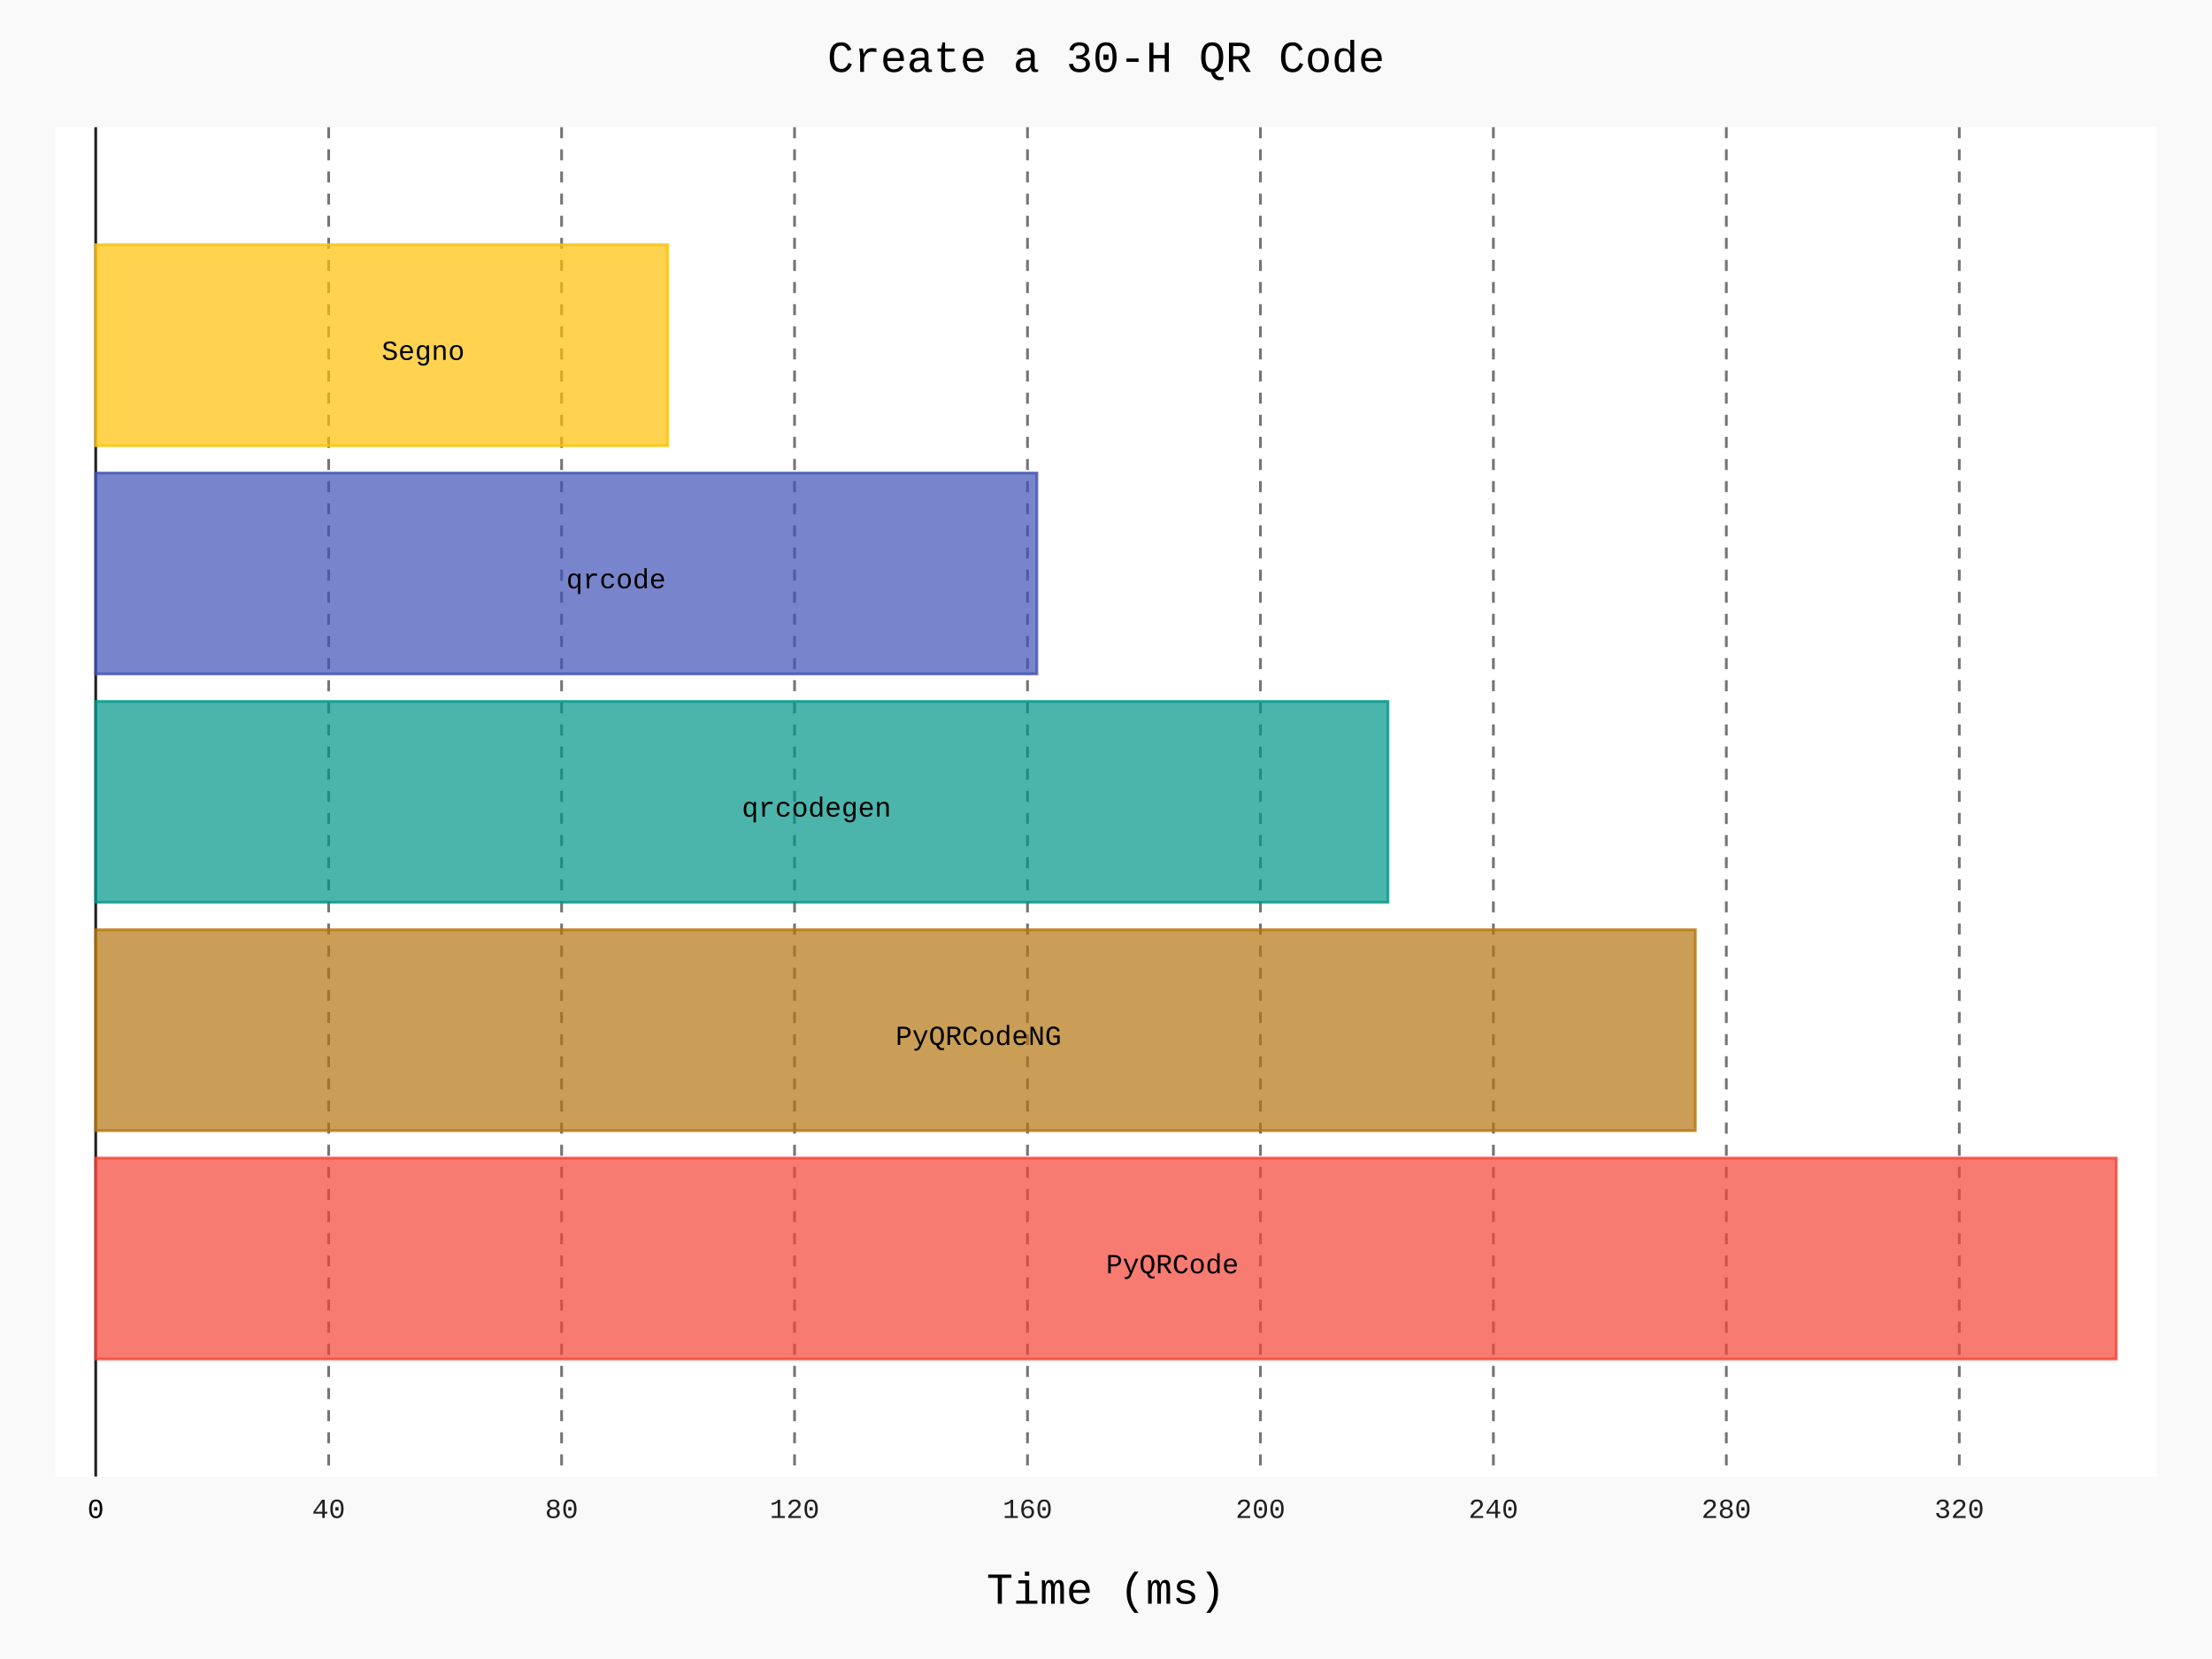
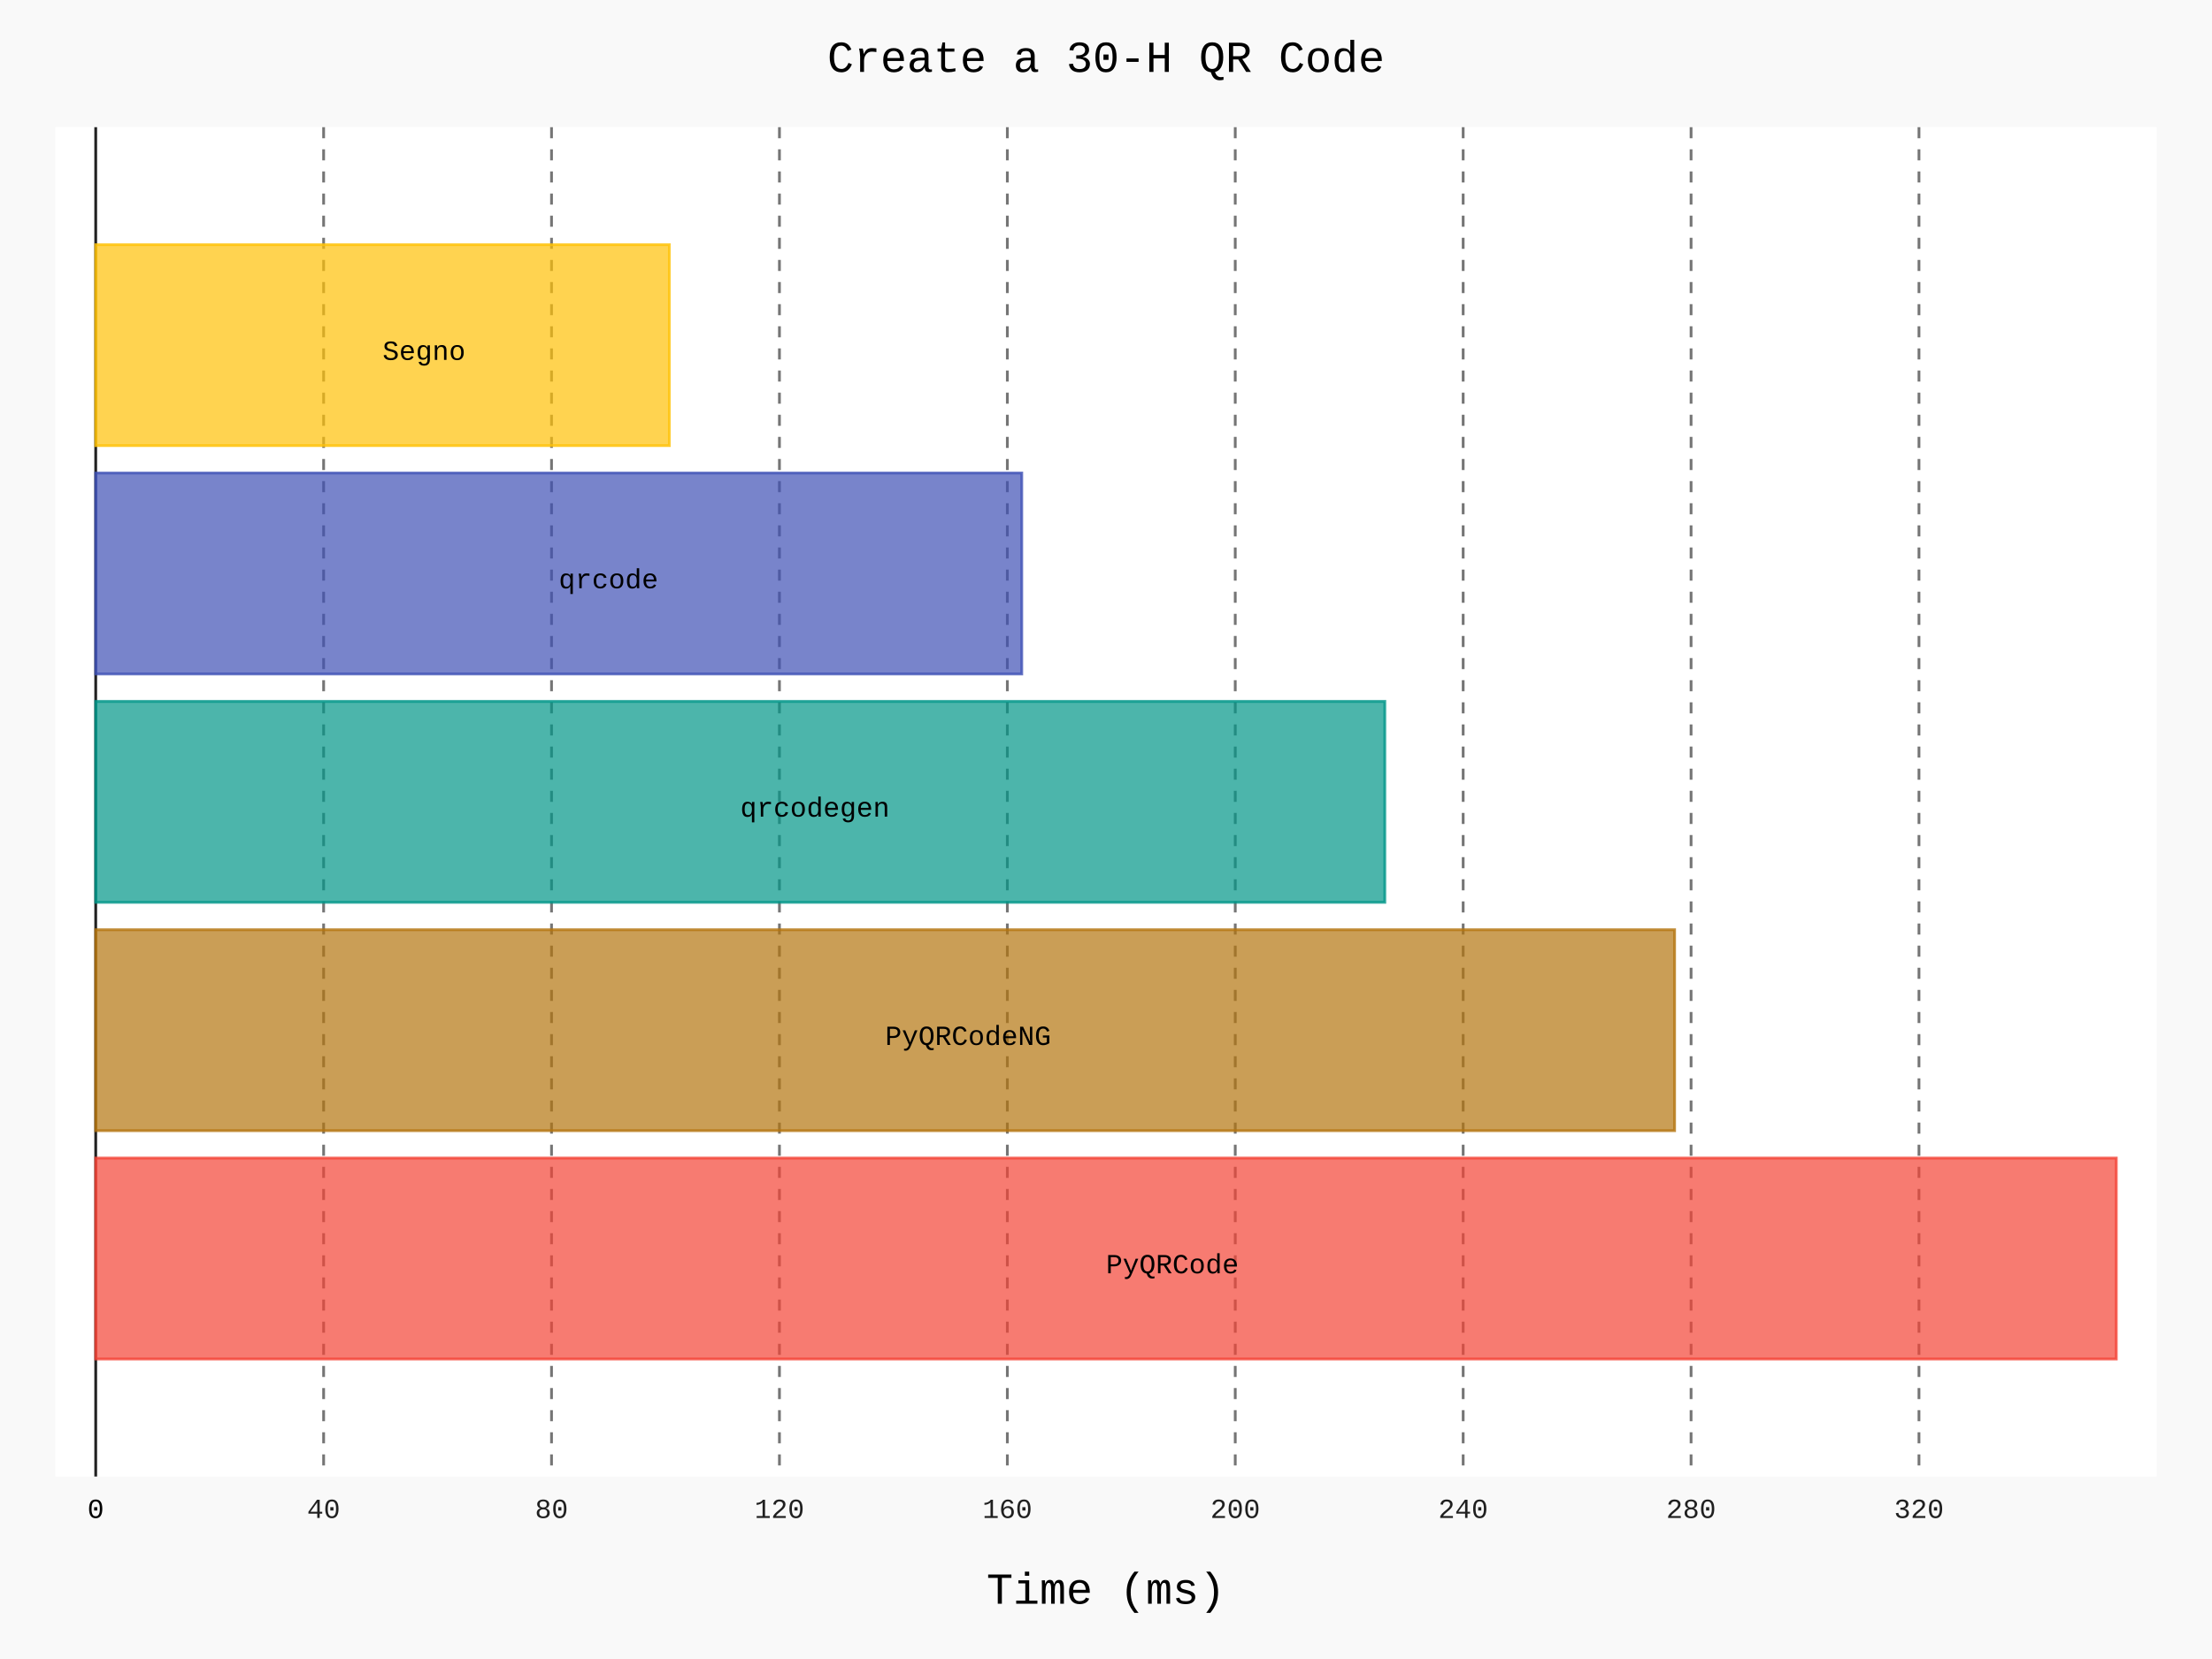
- <svg xmlns="http://www.w3.org/2000/svg" class="pygal-chart" id="chart-a9d7307f-615d-429d-9244-e669dc88efb3" viewBox="0 0 800 600">
+ <svg xmlns="http://www.w3.org/2000/svg" class="pygal-chart" id="chart-772d392f-1c54-4a53-9bcb-191b3d20b004" viewBox="0 0 800 600">
  <defs>
-     <style type="text/css">#chart-a9d7307f-615d-429d-9244-e669dc88efb3{-webkit-user-select:none;-webkit-font-smoothing:antialiased;font-family:Consolas,"Liberation Mono",Menlo,Courier,monospace}#chart-a9d7307f-615d-429d-9244-e669dc88efb3 .title{font-family:Consolas,"Liberation Mono",Menlo,Courier,monospace;font-size:16px}#chart-a9d7307f-615d-429d-9244-e669dc88efb3 .legends .legend text{font-family:Consolas,"Liberation Mono",Menlo,Courier,monospace;font-size:14px}#chart-a9d7307f-615d-429d-9244-e669dc88efb3 .axis text{font-family:Consolas,"Liberation Mono",Menlo,Courier,monospace;font-size:10px}#chart-a9d7307f-615d-429d-9244-e669dc88efb3 .axis text.major{font-family:Consolas,"Liberation Mono",Menlo,Courier,monospace;font-size:10px}#chart-a9d7307f-615d-429d-9244-e669dc88efb3 .text-overlay text.value{font-family:Consolas,"Liberation Mono",Menlo,Courier,monospace;font-size:16px}#chart-a9d7307f-615d-429d-9244-e669dc88efb3 .text-overlay text.label{font-family:Consolas,"Liberation Mono",Menlo,Courier,monospace;font-size:10px}#chart-a9d7307f-615d-429d-9244-e669dc88efb3 .tooltip{font-family:Consolas,"Liberation Mono",Menlo,Courier,monospace;font-size:14px}#chart-a9d7307f-615d-429d-9244-e669dc88efb3 text.no_data{font-family:Consolas,"Liberation Mono",Menlo,Courier,monospace;font-size:64px}
- #chart-a9d7307f-615d-429d-9244-e669dc88efb3{background-color:rgba(249,249,249,1)}#chart-a9d7307f-615d-429d-9244-e669dc88efb3 path,#chart-a9d7307f-615d-429d-9244-e669dc88efb3 line,#chart-a9d7307f-615d-429d-9244-e669dc88efb3 rect,#chart-a9d7307f-615d-429d-9244-e669dc88efb3 circle{-webkit-transition:150ms;-moz-transition:150ms;transition:150ms}#chart-a9d7307f-615d-429d-9244-e669dc88efb3 .graph &gt; .background{fill:rgba(249,249,249,1)}#chart-a9d7307f-615d-429d-9244-e669dc88efb3 .plot &gt; .background{fill:rgba(255,255,255,1)}#chart-a9d7307f-615d-429d-9244-e669dc88efb3 .graph{fill:rgba(0,0,0,.87)}#chart-a9d7307f-615d-429d-9244-e669dc88efb3 text.no_data{fill:rgba(0,0,0,1)}#chart-a9d7307f-615d-429d-9244-e669dc88efb3 .title{fill:rgba(0,0,0,1)}#chart-a9d7307f-615d-429d-9244-e669dc88efb3 .legends .legend text{fill:rgba(0,0,0,.87)}#chart-a9d7307f-615d-429d-9244-e669dc88efb3 .legends .legend:hover text{fill:rgba(0,0,0,1)}#chart-a9d7307f-615d-429d-9244-e669dc88efb3 .axis .line{stroke:rgba(0,0,0,1)}#chart-a9d7307f-615d-429d-9244-e669dc88efb3 .axis .guide.line{stroke:rgba(0,0,0,.54)}#chart-a9d7307f-615d-429d-9244-e669dc88efb3 .axis .major.line{stroke:rgba(0,0,0,.87)}#chart-a9d7307f-615d-429d-9244-e669dc88efb3 .axis text.major{fill:rgba(0,0,0,1)}#chart-a9d7307f-615d-429d-9244-e669dc88efb3 .axis.y .guides:hover .guide.line,#chart-a9d7307f-615d-429d-9244-e669dc88efb3 .line-graph .axis.x .guides:hover .guide.line,#chart-a9d7307f-615d-429d-9244-e669dc88efb3 .stackedline-graph .axis.x .guides:hover .guide.line,#chart-a9d7307f-615d-429d-9244-e669dc88efb3 .xy-graph .axis.x .guides:hover .guide.line{stroke:rgba(0,0,0,1)}#chart-a9d7307f-615d-429d-9244-e669dc88efb3 .axis .guides:hover text{fill:rgba(0,0,0,1)}#chart-a9d7307f-615d-429d-9244-e669dc88efb3 .reactive{fill-opacity:.7;stroke-opacity:.8}#chart-a9d7307f-615d-429d-9244-e669dc88efb3 .ci{stroke:rgba(0,0,0,.87)}#chart-a9d7307f-615d-429d-9244-e669dc88efb3 .reactive.active,#chart-a9d7307f-615d-429d-9244-e669dc88efb3 .active .reactive{fill-opacity:.8;stroke-opacity:.9;stroke-width:4}#chart-a9d7307f-615d-429d-9244-e669dc88efb3 .ci .reactive.active{stroke-width:1.5}#chart-a9d7307f-615d-429d-9244-e669dc88efb3 .series text{fill:rgba(0,0,0,1)}#chart-a9d7307f-615d-429d-9244-e669dc88efb3 .tooltip rect{fill:rgba(255,255,255,1);stroke:rgba(0,0,0,1);-webkit-transition:opacity 150ms;-moz-transition:opacity 150ms;transition:opacity 150ms}#chart-a9d7307f-615d-429d-9244-e669dc88efb3 .tooltip .label{fill:rgba(0,0,0,.87)}#chart-a9d7307f-615d-429d-9244-e669dc88efb3 .tooltip .label{fill:rgba(0,0,0,.87)}#chart-a9d7307f-615d-429d-9244-e669dc88efb3 .tooltip .legend{font-size:.8em;fill:rgba(0,0,0,.54)}#chart-a9d7307f-615d-429d-9244-e669dc88efb3 .tooltip .x_label{font-size:.6em;fill:rgba(0,0,0,1)}#chart-a9d7307f-615d-429d-9244-e669dc88efb3 .tooltip .xlink{font-size:.5em;text-decoration:underline}#chart-a9d7307f-615d-429d-9244-e669dc88efb3 .tooltip .value{font-size:1.5em}#chart-a9d7307f-615d-429d-9244-e669dc88efb3 .bound{font-size:.5em}#chart-a9d7307f-615d-429d-9244-e669dc88efb3 .max-value{font-size:.75em;fill:rgba(0,0,0,.54)}#chart-a9d7307f-615d-429d-9244-e669dc88efb3 .map-element{fill:rgba(255,255,255,1);stroke:rgba(0,0,0,.54) !important}#chart-a9d7307f-615d-429d-9244-e669dc88efb3 .map-element .reactive{fill-opacity:inherit;stroke-opacity:inherit}#chart-a9d7307f-615d-429d-9244-e669dc88efb3 .color-0,#chart-a9d7307f-615d-429d-9244-e669dc88efb3 .color-0 a:visited{stroke:#F44336;fill:#F44336}#chart-a9d7307f-615d-429d-9244-e669dc88efb3 .color-1,#chart-a9d7307f-615d-429d-9244-e669dc88efb3 .color-1 a:visited{stroke:#3F51B5;fill:#3F51B5}#chart-a9d7307f-615d-429d-9244-e669dc88efb3 .color-2,#chart-a9d7307f-615d-429d-9244-e669dc88efb3 .color-2 a:visited{stroke:#009688;fill:#009688}#chart-a9d7307f-615d-429d-9244-e669dc88efb3 .color-3,#chart-a9d7307f-615d-429d-9244-e669dc88efb3 .color-3 a:visited{stroke:#FFC107;fill:#FFC107}#chart-a9d7307f-615d-429d-9244-e669dc88efb3 .color-4,#chart-a9d7307f-615d-429d-9244-e669dc88efb3 .color-4 a:visited{stroke:#FF5722;fill:#FF5722}#chart-a9d7307f-615d-429d-9244-e669dc88efb3 .text-overlay .color-0 text{fill:black}#chart-a9d7307f-615d-429d-9244-e669dc88efb3 .text-overlay .color-1 text{fill:black}#chart-a9d7307f-615d-429d-9244-e669dc88efb3 .text-overlay .color-2 text{fill:black}#chart-a9d7307f-615d-429d-9244-e669dc88efb3 .text-overlay .color-3 text{fill:black}#chart-a9d7307f-615d-429d-9244-e669dc88efb3 .text-overlay .color-4 text{fill:black}
- #chart-a9d7307f-615d-429d-9244-e669dc88efb3 text.no_data{text-anchor:middle}#chart-a9d7307f-615d-429d-9244-e669dc88efb3 .guide.line{fill:none}#chart-a9d7307f-615d-429d-9244-e669dc88efb3 .centered{text-anchor:middle}#chart-a9d7307f-615d-429d-9244-e669dc88efb3 .title{text-anchor:middle}#chart-a9d7307f-615d-429d-9244-e669dc88efb3 .legends .legend text{fill-opacity:1}#chart-a9d7307f-615d-429d-9244-e669dc88efb3 .axis.x text{text-anchor:middle}#chart-a9d7307f-615d-429d-9244-e669dc88efb3 .axis.x:not(.web) text[transform]{text-anchor:start}#chart-a9d7307f-615d-429d-9244-e669dc88efb3 .axis.x:not(.web) text[transform].backwards{text-anchor:end}#chart-a9d7307f-615d-429d-9244-e669dc88efb3 .axis.y text{text-anchor:end}#chart-a9d7307f-615d-429d-9244-e669dc88efb3 .axis.y text[transform].backwards{text-anchor:start}#chart-a9d7307f-615d-429d-9244-e669dc88efb3 .axis.y2 text{text-anchor:start}#chart-a9d7307f-615d-429d-9244-e669dc88efb3 .axis.y2 text[transform].backwards{text-anchor:end}#chart-a9d7307f-615d-429d-9244-e669dc88efb3 .axis .guide.line{stroke-dasharray:4,4}#chart-a9d7307f-615d-429d-9244-e669dc88efb3 .axis .major.guide.line{stroke-dasharray:6,6}#chart-a9d7307f-615d-429d-9244-e669dc88efb3 .horizontal .axis.y .guide.line,#chart-a9d7307f-615d-429d-9244-e669dc88efb3 .horizontal .axis.y2 .guide.line,#chart-a9d7307f-615d-429d-9244-e669dc88efb3 .vertical .axis.x .guide.line{opacity:0}#chart-a9d7307f-615d-429d-9244-e669dc88efb3 .horizontal .axis.always_show .guide.line,#chart-a9d7307f-615d-429d-9244-e669dc88efb3 .vertical .axis.always_show .guide.line{opacity:1 !important}#chart-a9d7307f-615d-429d-9244-e669dc88efb3 .axis.y .guides:hover .guide.line,#chart-a9d7307f-615d-429d-9244-e669dc88efb3 .axis.y2 .guides:hover .guide.line,#chart-a9d7307f-615d-429d-9244-e669dc88efb3 .axis.x .guides:hover .guide.line{opacity:1}#chart-a9d7307f-615d-429d-9244-e669dc88efb3 .axis .guides:hover text{opacity:1}#chart-a9d7307f-615d-429d-9244-e669dc88efb3 .nofill{fill:none}#chart-a9d7307f-615d-429d-9244-e669dc88efb3 .subtle-fill{fill-opacity:.2}#chart-a9d7307f-615d-429d-9244-e669dc88efb3 .dot{stroke-width:1px;fill-opacity:1}#chart-a9d7307f-615d-429d-9244-e669dc88efb3 .dot.active{stroke-width:5px}#chart-a9d7307f-615d-429d-9244-e669dc88efb3 .dot.negative{fill:transparent}#chart-a9d7307f-615d-429d-9244-e669dc88efb3 text,#chart-a9d7307f-615d-429d-9244-e669dc88efb3 tspan{stroke:none !important}#chart-a9d7307f-615d-429d-9244-e669dc88efb3 .series text.active{opacity:1}#chart-a9d7307f-615d-429d-9244-e669dc88efb3 .tooltip rect{fill-opacity:.95;stroke-width:.5}#chart-a9d7307f-615d-429d-9244-e669dc88efb3 .tooltip text{fill-opacity:1}#chart-a9d7307f-615d-429d-9244-e669dc88efb3 .showable{visibility:hidden}#chart-a9d7307f-615d-429d-9244-e669dc88efb3 .showable.shown{visibility:visible}#chart-a9d7307f-615d-429d-9244-e669dc88efb3 .gauge-background{fill:rgba(229,229,229,1);stroke:none}#chart-a9d7307f-615d-429d-9244-e669dc88efb3 .bg-lines{stroke:rgba(249,249,249,1);stroke-width:2px}</style>
+     <style type="text/css">#chart-772d392f-1c54-4a53-9bcb-191b3d20b004{-webkit-user-select:none;-webkit-font-smoothing:antialiased;font-family:Consolas,"Liberation Mono",Menlo,Courier,monospace}#chart-772d392f-1c54-4a53-9bcb-191b3d20b004 .title{font-family:Consolas,"Liberation Mono",Menlo,Courier,monospace;font-size:16px}#chart-772d392f-1c54-4a53-9bcb-191b3d20b004 .legends .legend text{font-family:Consolas,"Liberation Mono",Menlo,Courier,monospace;font-size:14px}#chart-772d392f-1c54-4a53-9bcb-191b3d20b004 .axis text{font-family:Consolas,"Liberation Mono",Menlo,Courier,monospace;font-size:10px}#chart-772d392f-1c54-4a53-9bcb-191b3d20b004 .axis text.major{font-family:Consolas,"Liberation Mono",Menlo,Courier,monospace;font-size:10px}#chart-772d392f-1c54-4a53-9bcb-191b3d20b004 .text-overlay text.value{font-family:Consolas,"Liberation Mono",Menlo,Courier,monospace;font-size:16px}#chart-772d392f-1c54-4a53-9bcb-191b3d20b004 .text-overlay text.label{font-family:Consolas,"Liberation Mono",Menlo,Courier,monospace;font-size:10px}#chart-772d392f-1c54-4a53-9bcb-191b3d20b004 .tooltip{font-family:Consolas,"Liberation Mono",Menlo,Courier,monospace;font-size:14px}#chart-772d392f-1c54-4a53-9bcb-191b3d20b004 text.no_data{font-family:Consolas,"Liberation Mono",Menlo,Courier,monospace;font-size:64px}
+ #chart-772d392f-1c54-4a53-9bcb-191b3d20b004{background-color:rgba(249,249,249,1)}#chart-772d392f-1c54-4a53-9bcb-191b3d20b004 path,#chart-772d392f-1c54-4a53-9bcb-191b3d20b004 line,#chart-772d392f-1c54-4a53-9bcb-191b3d20b004 rect,#chart-772d392f-1c54-4a53-9bcb-191b3d20b004 circle{-webkit-transition:150ms;-moz-transition:150ms;transition:150ms}#chart-772d392f-1c54-4a53-9bcb-191b3d20b004 .graph &gt; .background{fill:rgba(249,249,249,1)}#chart-772d392f-1c54-4a53-9bcb-191b3d20b004 .plot &gt; .background{fill:rgba(255,255,255,1)}#chart-772d392f-1c54-4a53-9bcb-191b3d20b004 .graph{fill:rgba(0,0,0,.87)}#chart-772d392f-1c54-4a53-9bcb-191b3d20b004 text.no_data{fill:rgba(0,0,0,1)}#chart-772d392f-1c54-4a53-9bcb-191b3d20b004 .title{fill:rgba(0,0,0,1)}#chart-772d392f-1c54-4a53-9bcb-191b3d20b004 .legends .legend text{fill:rgba(0,0,0,.87)}#chart-772d392f-1c54-4a53-9bcb-191b3d20b004 .legends .legend:hover text{fill:rgba(0,0,0,1)}#chart-772d392f-1c54-4a53-9bcb-191b3d20b004 .axis .line{stroke:rgba(0,0,0,1)}#chart-772d392f-1c54-4a53-9bcb-191b3d20b004 .axis .guide.line{stroke:rgba(0,0,0,.54)}#chart-772d392f-1c54-4a53-9bcb-191b3d20b004 .axis .major.line{stroke:rgba(0,0,0,.87)}#chart-772d392f-1c54-4a53-9bcb-191b3d20b004 .axis text.major{fill:rgba(0,0,0,1)}#chart-772d392f-1c54-4a53-9bcb-191b3d20b004 .axis.y .guides:hover .guide.line,#chart-772d392f-1c54-4a53-9bcb-191b3d20b004 .line-graph .axis.x .guides:hover .guide.line,#chart-772d392f-1c54-4a53-9bcb-191b3d20b004 .stackedline-graph .axis.x .guides:hover .guide.line,#chart-772d392f-1c54-4a53-9bcb-191b3d20b004 .xy-graph .axis.x .guides:hover .guide.line{stroke:rgba(0,0,0,1)}#chart-772d392f-1c54-4a53-9bcb-191b3d20b004 .axis .guides:hover text{fill:rgba(0,0,0,1)}#chart-772d392f-1c54-4a53-9bcb-191b3d20b004 .reactive{fill-opacity:.7;stroke-opacity:.8}#chart-772d392f-1c54-4a53-9bcb-191b3d20b004 .ci{stroke:rgba(0,0,0,.87)}#chart-772d392f-1c54-4a53-9bcb-191b3d20b004 .reactive.active,#chart-772d392f-1c54-4a53-9bcb-191b3d20b004 .active .reactive{fill-opacity:.8;stroke-opacity:.9;stroke-width:4}#chart-772d392f-1c54-4a53-9bcb-191b3d20b004 .ci .reactive.active{stroke-width:1.5}#chart-772d392f-1c54-4a53-9bcb-191b3d20b004 .series text{fill:rgba(0,0,0,1)}#chart-772d392f-1c54-4a53-9bcb-191b3d20b004 .tooltip rect{fill:rgba(255,255,255,1);stroke:rgba(0,0,0,1);-webkit-transition:opacity 150ms;-moz-transition:opacity 150ms;transition:opacity 150ms}#chart-772d392f-1c54-4a53-9bcb-191b3d20b004 .tooltip .label{fill:rgba(0,0,0,.87)}#chart-772d392f-1c54-4a53-9bcb-191b3d20b004 .tooltip .label{fill:rgba(0,0,0,.87)}#chart-772d392f-1c54-4a53-9bcb-191b3d20b004 .tooltip .legend{font-size:.8em;fill:rgba(0,0,0,.54)}#chart-772d392f-1c54-4a53-9bcb-191b3d20b004 .tooltip .x_label{font-size:.6em;fill:rgba(0,0,0,1)}#chart-772d392f-1c54-4a53-9bcb-191b3d20b004 .tooltip .xlink{font-size:.5em;text-decoration:underline}#chart-772d392f-1c54-4a53-9bcb-191b3d20b004 .tooltip .value{font-size:1.5em}#chart-772d392f-1c54-4a53-9bcb-191b3d20b004 .bound{font-size:.5em}#chart-772d392f-1c54-4a53-9bcb-191b3d20b004 .max-value{font-size:.75em;fill:rgba(0,0,0,.54)}#chart-772d392f-1c54-4a53-9bcb-191b3d20b004 .map-element{fill:rgba(255,255,255,1);stroke:rgba(0,0,0,.54) !important}#chart-772d392f-1c54-4a53-9bcb-191b3d20b004 .map-element .reactive{fill-opacity:inherit;stroke-opacity:inherit}#chart-772d392f-1c54-4a53-9bcb-191b3d20b004 .color-0,#chart-772d392f-1c54-4a53-9bcb-191b3d20b004 .color-0 a:visited{stroke:#F44336;fill:#F44336}#chart-772d392f-1c54-4a53-9bcb-191b3d20b004 .color-1,#chart-772d392f-1c54-4a53-9bcb-191b3d20b004 .color-1 a:visited{stroke:#3F51B5;fill:#3F51B5}#chart-772d392f-1c54-4a53-9bcb-191b3d20b004 .color-2,#chart-772d392f-1c54-4a53-9bcb-191b3d20b004 .color-2 a:visited{stroke:#009688;fill:#009688}#chart-772d392f-1c54-4a53-9bcb-191b3d20b004 .color-3,#chart-772d392f-1c54-4a53-9bcb-191b3d20b004 .color-3 a:visited{stroke:#FFC107;fill:#FFC107}#chart-772d392f-1c54-4a53-9bcb-191b3d20b004 .color-4,#chart-772d392f-1c54-4a53-9bcb-191b3d20b004 .color-4 a:visited{stroke:#FF5722;fill:#FF5722}#chart-772d392f-1c54-4a53-9bcb-191b3d20b004 .text-overlay .color-0 text{fill:black}#chart-772d392f-1c54-4a53-9bcb-191b3d20b004 .text-overlay .color-1 text{fill:black}#chart-772d392f-1c54-4a53-9bcb-191b3d20b004 .text-overlay .color-2 text{fill:black}#chart-772d392f-1c54-4a53-9bcb-191b3d20b004 .text-overlay .color-3 text{fill:black}#chart-772d392f-1c54-4a53-9bcb-191b3d20b004 .text-overlay .color-4 text{fill:black}
+ #chart-772d392f-1c54-4a53-9bcb-191b3d20b004 text.no_data{text-anchor:middle}#chart-772d392f-1c54-4a53-9bcb-191b3d20b004 .guide.line{fill:none}#chart-772d392f-1c54-4a53-9bcb-191b3d20b004 .centered{text-anchor:middle}#chart-772d392f-1c54-4a53-9bcb-191b3d20b004 .title{text-anchor:middle}#chart-772d392f-1c54-4a53-9bcb-191b3d20b004 .legends .legend text{fill-opacity:1}#chart-772d392f-1c54-4a53-9bcb-191b3d20b004 .axis.x text{text-anchor:middle}#chart-772d392f-1c54-4a53-9bcb-191b3d20b004 .axis.x:not(.web) text[transform]{text-anchor:start}#chart-772d392f-1c54-4a53-9bcb-191b3d20b004 .axis.x:not(.web) text[transform].backwards{text-anchor:end}#chart-772d392f-1c54-4a53-9bcb-191b3d20b004 .axis.y text{text-anchor:end}#chart-772d392f-1c54-4a53-9bcb-191b3d20b004 .axis.y text[transform].backwards{text-anchor:start}#chart-772d392f-1c54-4a53-9bcb-191b3d20b004 .axis.y2 text{text-anchor:start}#chart-772d392f-1c54-4a53-9bcb-191b3d20b004 .axis.y2 text[transform].backwards{text-anchor:end}#chart-772d392f-1c54-4a53-9bcb-191b3d20b004 .axis .guide.line{stroke-dasharray:4,4}#chart-772d392f-1c54-4a53-9bcb-191b3d20b004 .axis .major.guide.line{stroke-dasharray:6,6}#chart-772d392f-1c54-4a53-9bcb-191b3d20b004 .horizontal .axis.y .guide.line,#chart-772d392f-1c54-4a53-9bcb-191b3d20b004 .horizontal .axis.y2 .guide.line,#chart-772d392f-1c54-4a53-9bcb-191b3d20b004 .vertical .axis.x .guide.line{opacity:0}#chart-772d392f-1c54-4a53-9bcb-191b3d20b004 .horizontal .axis.always_show .guide.line,#chart-772d392f-1c54-4a53-9bcb-191b3d20b004 .vertical .axis.always_show .guide.line{opacity:1 !important}#chart-772d392f-1c54-4a53-9bcb-191b3d20b004 .axis.y .guides:hover .guide.line,#chart-772d392f-1c54-4a53-9bcb-191b3d20b004 .axis.y2 .guides:hover .guide.line,#chart-772d392f-1c54-4a53-9bcb-191b3d20b004 .axis.x .guides:hover .guide.line{opacity:1}#chart-772d392f-1c54-4a53-9bcb-191b3d20b004 .axis .guides:hover text{opacity:1}#chart-772d392f-1c54-4a53-9bcb-191b3d20b004 .nofill{fill:none}#chart-772d392f-1c54-4a53-9bcb-191b3d20b004 .subtle-fill{fill-opacity:.2}#chart-772d392f-1c54-4a53-9bcb-191b3d20b004 .dot{stroke-width:1px;fill-opacity:1}#chart-772d392f-1c54-4a53-9bcb-191b3d20b004 .dot.active{stroke-width:5px}#chart-772d392f-1c54-4a53-9bcb-191b3d20b004 .dot.negative{fill:transparent}#chart-772d392f-1c54-4a53-9bcb-191b3d20b004 text,#chart-772d392f-1c54-4a53-9bcb-191b3d20b004 tspan{stroke:none !important}#chart-772d392f-1c54-4a53-9bcb-191b3d20b004 .series text.active{opacity:1}#chart-772d392f-1c54-4a53-9bcb-191b3d20b004 .tooltip rect{fill-opacity:.95;stroke-width:.5}#chart-772d392f-1c54-4a53-9bcb-191b3d20b004 .tooltip text{fill-opacity:1}#chart-772d392f-1c54-4a53-9bcb-191b3d20b004 .showable{visibility:hidden}#chart-772d392f-1c54-4a53-9bcb-191b3d20b004 .showable.shown{visibility:visible}#chart-772d392f-1c54-4a53-9bcb-191b3d20b004 .gauge-background{fill:rgba(229,229,229,1);stroke:none}#chart-772d392f-1c54-4a53-9bcb-191b3d20b004 .bg-lines{stroke:rgba(249,249,249,1);stroke-width:2px}</style>
  </defs>
  <g class="graph horizontalbar-graph horizontal">
    <rect class="background" height="600" width="800" x="0" y="0" />
    <g class="plot" transform="translate(20, 46)">
      <rect class="background" height="488" width="760" x="0" y="0" />
      <g class="axis x always_show">
        <g class="guides">
          <path class="axis major line" d="M14.615 0 v488" />
          <text class="major" x="14.615" y="503.0">0</text>
        </g>
        <g class="guides">
-           <path class="guide line" d="M98.864 0 v488" />
-           <text class="" x="98.864" y="503.0">40</text>
+           <path class="guide line" d="M97.041 0 v488" />
+           <text class="" x="97.041" y="503.0">40</text>
        </g>
        <g class="guides">
-           <path class="guide line" d="M183.112 0 v488" />
-           <text class="" x="183.112" y="503.0">80</text>
+           <path class="guide line" d="M179.468 0 v488" />
+           <text class="" x="179.468" y="503.0">80</text>
        </g>
        <g class="guides">
-           <path class="guide line" d="M267.36 0 v488" />
-           <text class="" x="267.36" y="503.0">120</text>
+           <path class="guide line" d="M261.894 0 v488" />
+           <text class="" x="261.894" y="503.0">120</text>
        </g>
        <g class="guides">
-           <path class="guide line" d="M351.608 0 v488" />
-           <text class="" x="351.608" y="503.0">160</text>
+           <path class="guide line" d="M344.32 0 v488" />
+           <text class="" x="344.32" y="503.0">160</text>
        </g>
        <g class="guides">
-           <path class="guide line" d="M435.857 0 v488" />
-           <text class="" x="435.857" y="503.0">200</text>
+           <path class="guide line" d="M426.746 0 v488" />
+           <text class="" x="426.746" y="503.0">200</text>
        </g>
        <g class="guides">
-           <path class="guide line" d="M520.105 0 v488" />
-           <text class="" x="520.105" y="503.0">240</text>
+           <path class="guide line" d="M509.172 0 v488" />
+           <text class="" x="509.172" y="503.0">240</text>
        </g>
        <g class="guides">
-           <path class="guide line" d="M604.353 0 v488" />
-           <text class="" x="604.353" y="503.0">280</text>
+           <path class="guide line" d="M591.598 0 v488" />
+           <text class="" x="591.598" y="503.0">280</text>
        </g>
        <g class="guides">
-           <path class="guide line" d="M688.601 0 v488" />
-           <text class="" x="688.601" y="503.0">320</text>
+           <path class="guide line" d="M674.024 0 v488" />
+           <text class="" x="674.024" y="503.0">320</text>
        </g>
      </g>
      <g class="series serie-4 color-4">
        <g class="bars">
          <g class="bar" style="fill: #F44336; stroke: #F44336">
            <rect class="rect reactive tooltip-trigger" height="72.674" rx="0" ry="0" width="730.769" x="14.615" y="372.832" />
          </g>
        </g>
      </g>
      <g class="series serie-3 color-3">
        <g class="bars">
          <g class="bar" style="fill: #b4750f; stroke: #b4750f">
-             <rect class="rect reactive tooltip-trigger" height="72.674" rx="0" ry="0" width="578.533" x="14.615" y="290.247" />
+             <rect class="rect reactive tooltip-trigger" height="72.674" rx="0" ry="0" width="571.027" x="14.615" y="290.247" />
          </g>
        </g>
      </g>
      <g class="series serie-2 color-2">
        <g class="bars">
          <g class="bar" style="fill: #009688; stroke: #009688">
-             <rect class="rect reactive tooltip-trigger" height="72.674" rx="0" ry="0" width="467.367" x="14.615" y="207.663" />
+             <rect class="rect reactive tooltip-trigger" height="72.674" rx="0" ry="0" width="466.223" x="14.615" y="207.663" />
          </g>
        </g>
      </g>
      <g class="series serie-1 color-1">
        <g class="bars">
          <g class="bar" style="fill: #3F51B5; stroke: #3F51B5">
-             <rect class="rect reactive tooltip-trigger" height="72.674" rx="0" ry="0" width="340.384" x="14.615" y="125.078" />
+             <rect class="rect reactive tooltip-trigger" height="72.674" rx="0" ry="0" width="334.918" x="14.615" y="125.078" />
          </g>
        </g>
      </g>
      <g class="series serie-0 color-0">
        <g class="bars">
          <g class="bar" style="fill: #FFC107; stroke: #FFC107">
-             <rect class="rect reactive tooltip-trigger" height="72.674" rx="0" ry="0" width="206.85" x="14.615" y="42.494" />
+             <rect class="rect reactive tooltip-trigger" height="72.674" rx="0" ry="0" width="207.467" x="14.615" y="42.494" />
          </g>
        </g>
      </g>
    </g>
    <g class="titles">
      <text class="title plot_title" x="400.0" y="26">Create a 30-H QR Code</text>
      <text class="title" x="400.0" y="580">Time (ms)</text>
    </g>
    <g class="plot overlay" transform="translate(20, 46)">
      <g class="series serie-4 color-4" />
      <g class="series serie-3 color-3" />
      <g class="series serie-2 color-2" />
      <g class="series serie-1 color-1" />
      <g class="series serie-0 color-0" />
    </g>
    <g class="plot text-overlay" transform="translate(20, 46)">
      <g class="series serie-4 color-4">
-         <text class="label" x="380" y="414.503">PyQRCode</text>
+         <text class="label" x="380.0" y="414.503">PyQRCode</text>
      </g>
      <g class="series serie-3 color-3">
-         <text class="label" x="303.882" y="331.918">PyQRCodeNG</text>
+         <text class="label" x="300.129" y="331.918">PyQRCodeNG</text>
      </g>
      <g class="series serie-2 color-2">
-         <text class="label" x="248.299" y="249.333">qrcodegen</text>
+         <text class="label" x="247.727" y="249.333">qrcodegen</text>
      </g>
      <g class="series serie-1 color-1">
-         <text class="label" x="184.807" y="166.749">qrcode</text>
+         <text class="label" x="182.074" y="166.749">qrcode</text>
      </g>
      <g class="series serie-0 color-0">
-         <text class="label" x="118.041" y="84.164">Segno</text>
+         <text class="label" x="118.349" y="84.164">Segno</text>
      </g>
    </g>
    <g class="plot tooltip-overlay" transform="translate(20, 46)">
      <g class="tooltip" style="opacity: 0" transform="translate(0 0)">
        <rect class="tooltip-box" height="0" rx="0" ry="0" width="0" />
        <g class="text" />
      </g>
    </g>
  </g>
</svg>
